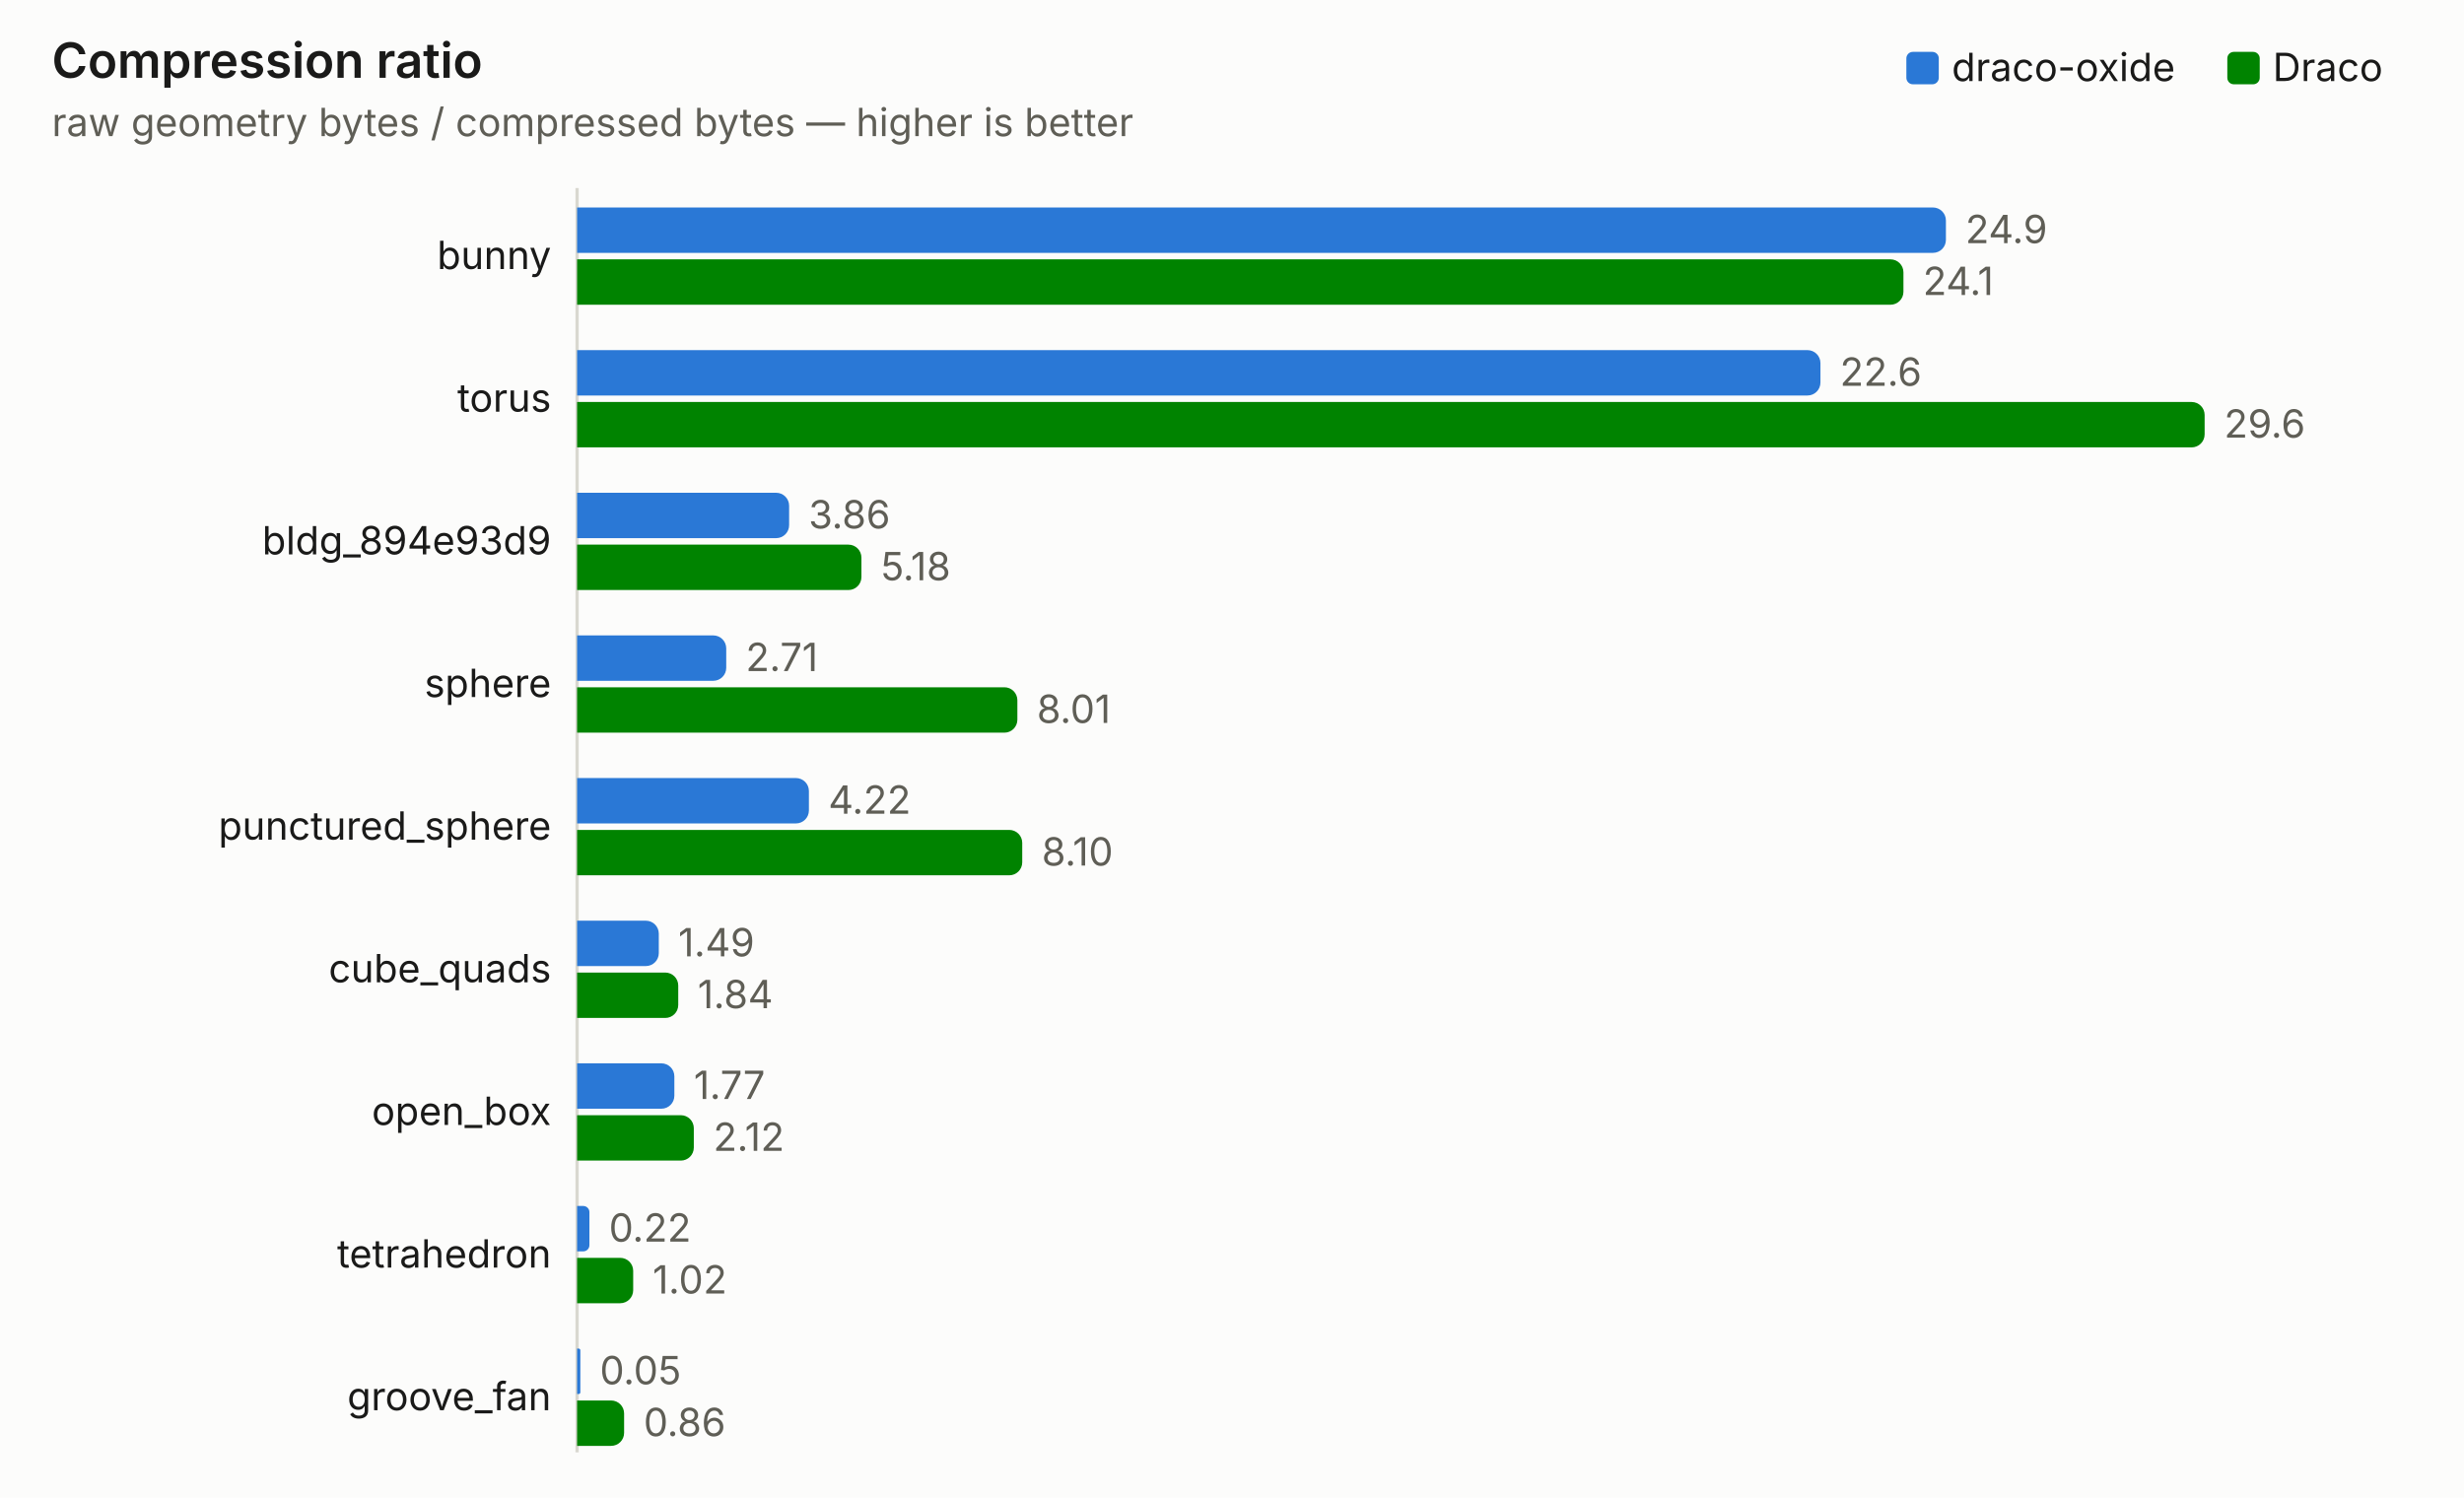
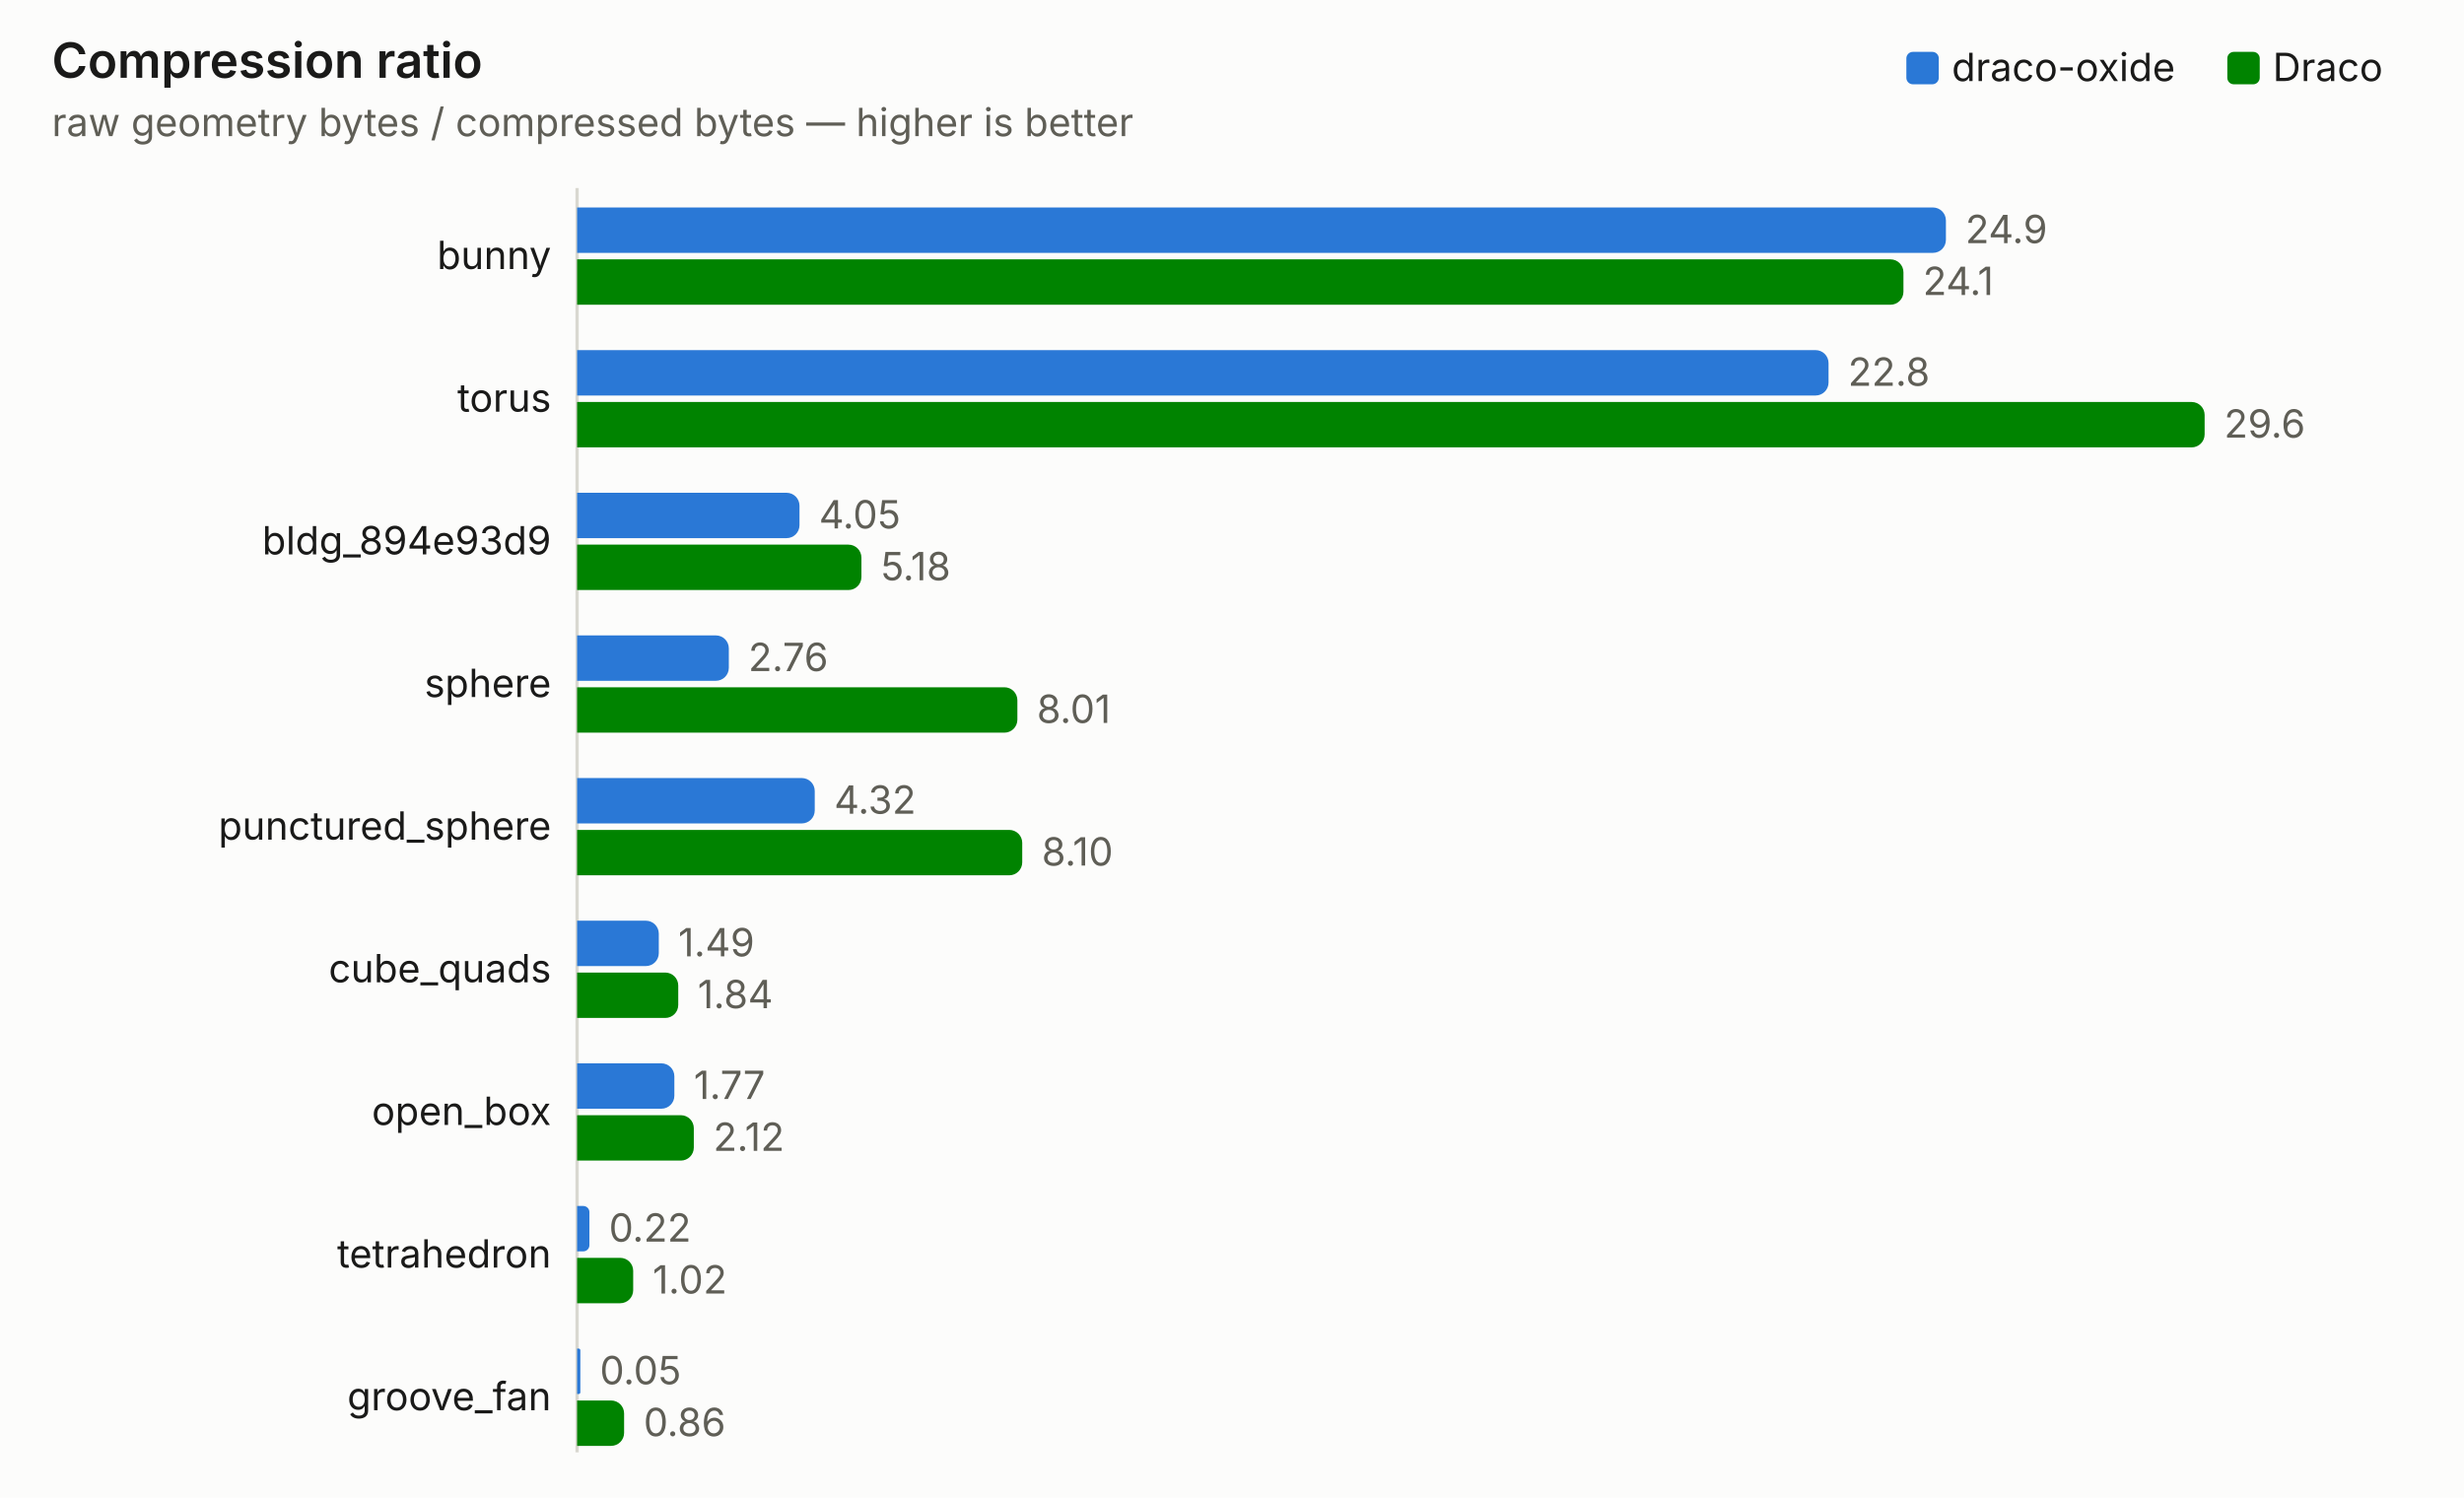
<svg xmlns="http://www.w3.org/2000/svg" width="760" height="462" viewBox="0 0 760 462" font-family="system-ui, -apple-system, 'Segoe UI', sans-serif" font-size="12">
  <rect width="760" height="462" fill="#fcfcfb" />
  <text x="16" y="24" font-size="15" font-weight="600" fill="#1a1a19">Compression ratio</text>
  <text x="16" y="42" fill="#5f5e56">raw geometry bytes / compressed bytes — higher is better</text>
  <rect x="588.0" y="16" width="10" height="10" rx="2" fill="#2a78d6" />
  <text x="602.0" y="25" fill="#1a1a19">draco-oxide</text>
  <rect x="687.0" y="16" width="10" height="10" rx="2" fill="#008300" />
  <text x="701.0" y="25" fill="#1a1a19">Draco</text>
  <line x1="178" y1="58.0" x2="178" y2="448.0" stroke="#d9d8d0" stroke-width="1" />
  <text x="170.0" y="83.0" text-anchor="end" fill="#1a1a19">bunny</text>
  <path d="M178.0 64.0 h418.2 a4.0 4.0 0 0 1 4.0 4.0 v6.0 a4.0 4.0 0 0 1 -4.0 4.0 h-418.2 Z" fill="#2a78d6" />
  <text x="606.2" y="75.0" fill="#5f5e56">24.9</text>
  <path d="M178.0 80.0 h405.1 a4.0 4.0 0 0 1 4.0 4.0 v6.0 a4.0 4.0 0 0 1 -4.0 4.0 h-405.1 Z" fill="#008300" />
  <text x="593.1" y="91.0" fill="#5f5e56">24.1</text>
  <text x="170.0" y="127.0" text-anchor="end" fill="#1a1a19">torus</text>
-   <path d="M178.0 108.0 h379.5 a4.0 4.0 0 0 1 4.0 4.0 v6.0 a4.0 4.0 0 0 1 -4.0 4.0 h-379.5 Z" fill="#2a78d6" />
-   <text x="567.5" y="119.0" fill="#5f5e56">22.6</text>
+   <path d="M178.0 108.0 h382.0 a4.0 4.0 0 0 1 4.0 4.0 v6.0 a4.0 4.0 0 0 1 -4.0 4.0 h-382.0 Z" fill="#2a78d6" />
+   <text x="570.0" y="119.0" fill="#5f5e56">22.8</text>
  <path d="M178.0 124.0 h498.0 a4.0 4.0 0 0 1 4.0 4.0 v6.0 a4.0 4.0 0 0 1 -4.0 4.0 h-498.0 Z" fill="#008300" />
  <text x="686.0" y="135.0" fill="#5f5e56">29.6</text>
  <text x="170.0" y="171.0" text-anchor="end" fill="#1a1a19">bldg_894e93d9</text>
-   <path d="M178.0 152.0 h61.4 a4.0 4.0 0 0 1 4.0 4.0 v6.0 a4.0 4.0 0 0 1 -4.0 4.0 h-61.4 Z" fill="#2a78d6" />
-   <text x="249.4" y="163.0" fill="#5f5e56">3.86</text>
+   <path d="M178.0 152.0 h64.6 a4.0 4.0 0 0 1 4.0 4.0 v6.0 a4.0 4.0 0 0 1 -4.0 4.0 h-64.6 Z" fill="#2a78d6" />
+   <text x="252.6" y="163.0" fill="#5f5e56">4.05</text>
  <path d="M178.0 168.0 h83.7 a4.0 4.0 0 0 1 4.0 4.0 v6.0 a4.0 4.0 0 0 1 -4.0 4.0 h-83.7 Z" fill="#008300" />
  <text x="271.7" y="179.0" fill="#5f5e56">5.18</text>
  <text x="170.0" y="215.0" text-anchor="end" fill="#1a1a19">sphere</text>
-   <path d="M178.0 196.0 h42.0 a4.0 4.0 0 0 1 4.0 4.0 v6.0 a4.0 4.0 0 0 1 -4.0 4.0 h-42.0 Z" fill="#2a78d6" />
-   <text x="230.0" y="207.0" fill="#5f5e56">2.71</text>
+   <path d="M178.0 196.0 h42.8 a4.0 4.0 0 0 1 4.0 4.0 v6.0 a4.0 4.0 0 0 1 -4.0 4.0 h-42.8 Z" fill="#2a78d6" />
+   <text x="230.8" y="207.0" fill="#5f5e56">2.76</text>
  <path d="M178.0 212.0 h131.8 a4.0 4.0 0 0 1 4.0 4.0 v6.0 a4.0 4.0 0 0 1 -4.0 4.0 h-131.8 Z" fill="#008300" />
  <text x="319.8" y="223.0" fill="#5f5e56">8.01</text>
  <text x="170.0" y="259.0" text-anchor="end" fill="#1a1a19">punctured_sphere</text>
-   <path d="M178.0 240.0 h67.5 a4.0 4.0 0 0 1 4.0 4.0 v6.0 a4.0 4.0 0 0 1 -4.0 4.0 h-67.5 Z" fill="#2a78d6" />
-   <text x="255.5" y="251.0" fill="#5f5e56">4.22</text>
+   <path d="M178.0 240.0 h69.3 a4.0 4.0 0 0 1 4.0 4.0 v6.0 a4.0 4.0 0 0 1 -4.0 4.0 h-69.3 Z" fill="#2a78d6" />
+   <text x="257.3" y="251.0" fill="#5f5e56">4.32</text>
  <path d="M178.0 256.0 h133.3 a4.0 4.0 0 0 1 4.0 4.0 v6.0 a4.0 4.0 0 0 1 -4.0 4.0 h-133.3 Z" fill="#008300" />
  <text x="321.3" y="267.0" fill="#5f5e56">8.10</text>
  <text x="170.0" y="303.0" text-anchor="end" fill="#1a1a19">cube_quads</text>
  <path d="M178.0 284.0 h21.2 a4.0 4.0 0 0 1 4.0 4.0 v6.0 a4.0 4.0 0 0 1 -4.0 4.0 h-21.2 Z" fill="#2a78d6" />
  <text x="209.2" y="295.0" fill="#5f5e56">1.49</text>
  <path d="M178.0 300.0 h27.2 a4.0 4.0 0 0 1 4.0 4.0 v6.0 a4.0 4.0 0 0 1 -4.0 4.0 h-27.2 Z" fill="#008300" />
  <text x="215.2" y="311.0" fill="#5f5e56">1.84</text>
  <text x="170.0" y="347.0" text-anchor="end" fill="#1a1a19">open_box</text>
  <path d="M178.0 328.0 h26.0 a4.0 4.0 0 0 1 4.0 4.0 v6.0 a4.0 4.0 0 0 1 -4.0 4.0 h-26.0 Z" fill="#2a78d6" />
  <text x="214.0" y="339.0" fill="#5f5e56">1.77</text>
  <path d="M178.0 344.0 h32.0 a4.0 4.0 0 0 1 4.0 4.0 v6.0 a4.0 4.0 0 0 1 -4.0 4.0 h-32.0 Z" fill="#008300" />
  <text x="220.0" y="355.0" fill="#5f5e56">2.12</text>
  <text x="170.0" y="391.0" text-anchor="end" fill="#1a1a19">tetrahedron</text>
  <path d="M178.0 372.0 h1.9 a1.9 1.9 0 0 1 1.9 1.9 v10.2 a1.9 1.9 0 0 1 -1.9 1.9 h-1.9 Z" fill="#2a78d6" />
  <text x="187.8" y="383.0" fill="#5f5e56">0.22</text>
  <path d="M178.0 388.0 h13.3 a4.0 4.0 0 0 1 4.0 4.0 v6.0 a4.0 4.0 0 0 1 -4.0 4.0 h-13.3 Z" fill="#008300" />
  <text x="201.3" y="399.0" fill="#5f5e56">1.02</text>
  <text x="170.0" y="435.0" text-anchor="end" fill="#1a1a19">groove_fan</text>
  <path d="M178.0 416.0 h0.5 a0.5 0.5 0 0 1 0.5 0.5 v13.0 a0.5 0.5 0 0 1 -0.5 0.5 h-0.5 Z" fill="#2a78d6" />
  <text x="185.0" y="427.0" fill="#5f5e56">0.05</text>
  <path d="M178.0 432.0 h10.5 a4.0 4.0 0 0 1 4.0 4.0 v6.0 a4.0 4.0 0 0 1 -4.0 4.0 h-10.5 Z" fill="#008300" />
  <text x="198.5" y="443.0" fill="#5f5e56">0.86</text>
</svg>
